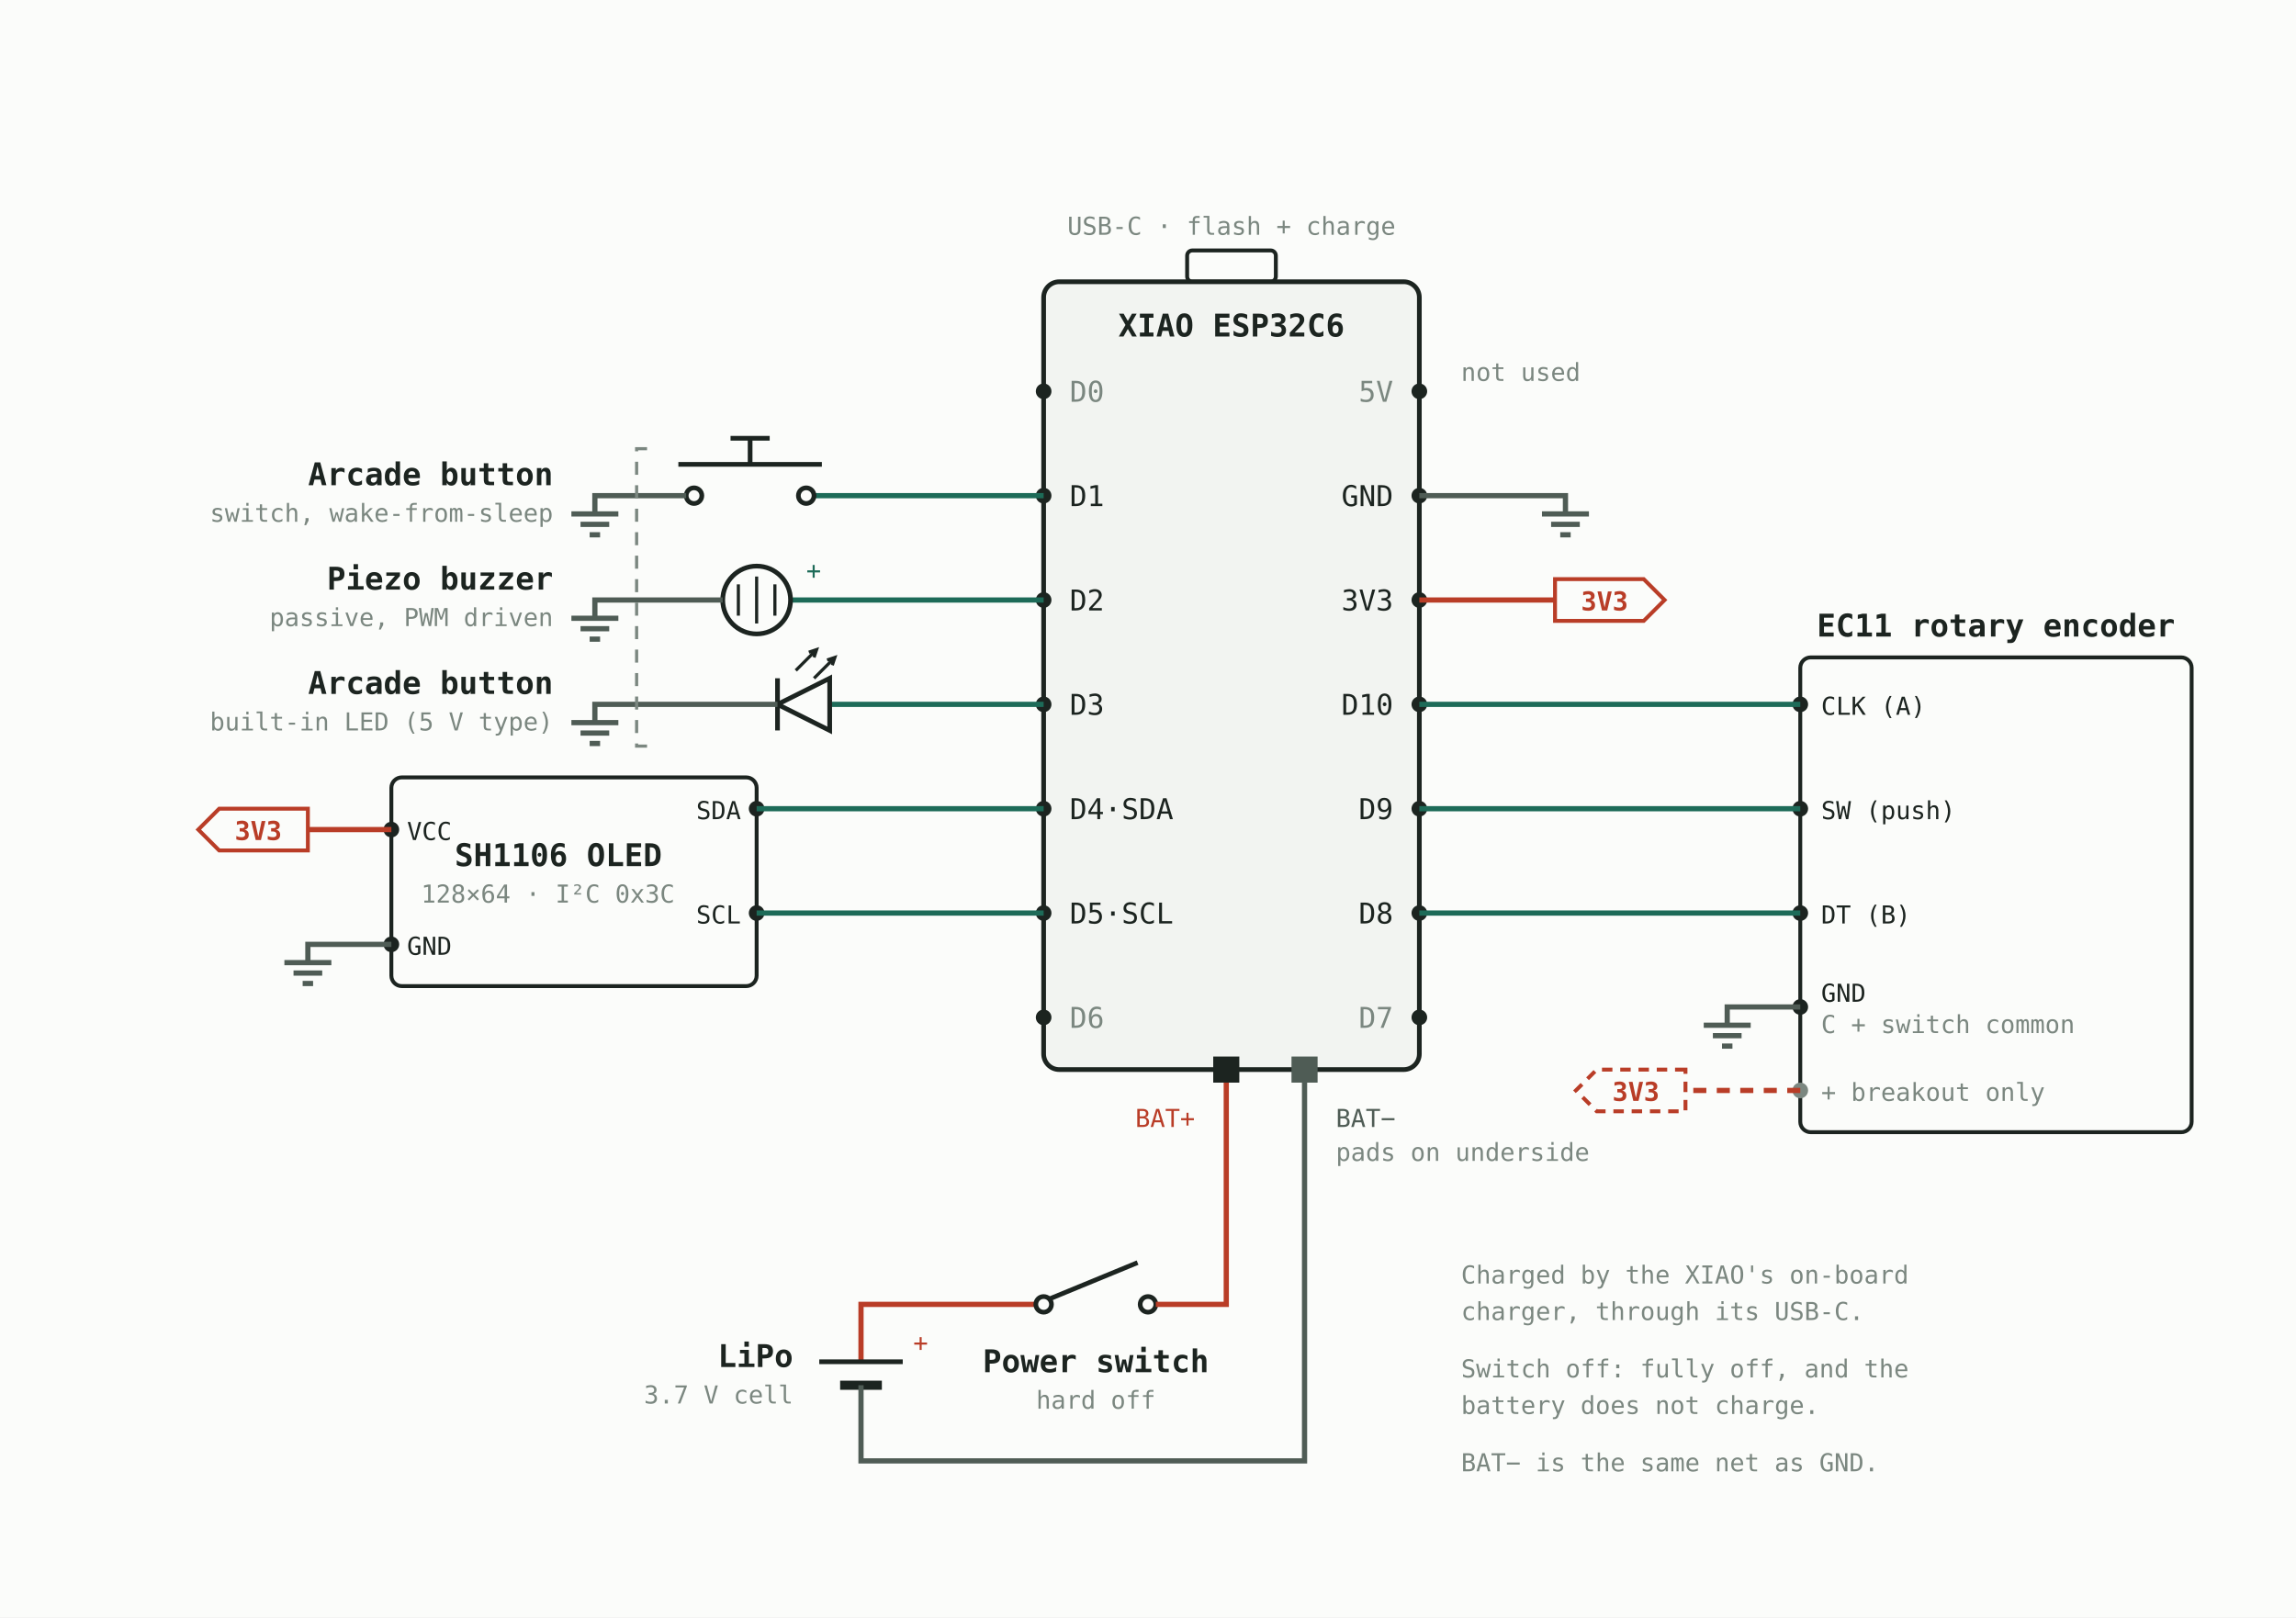
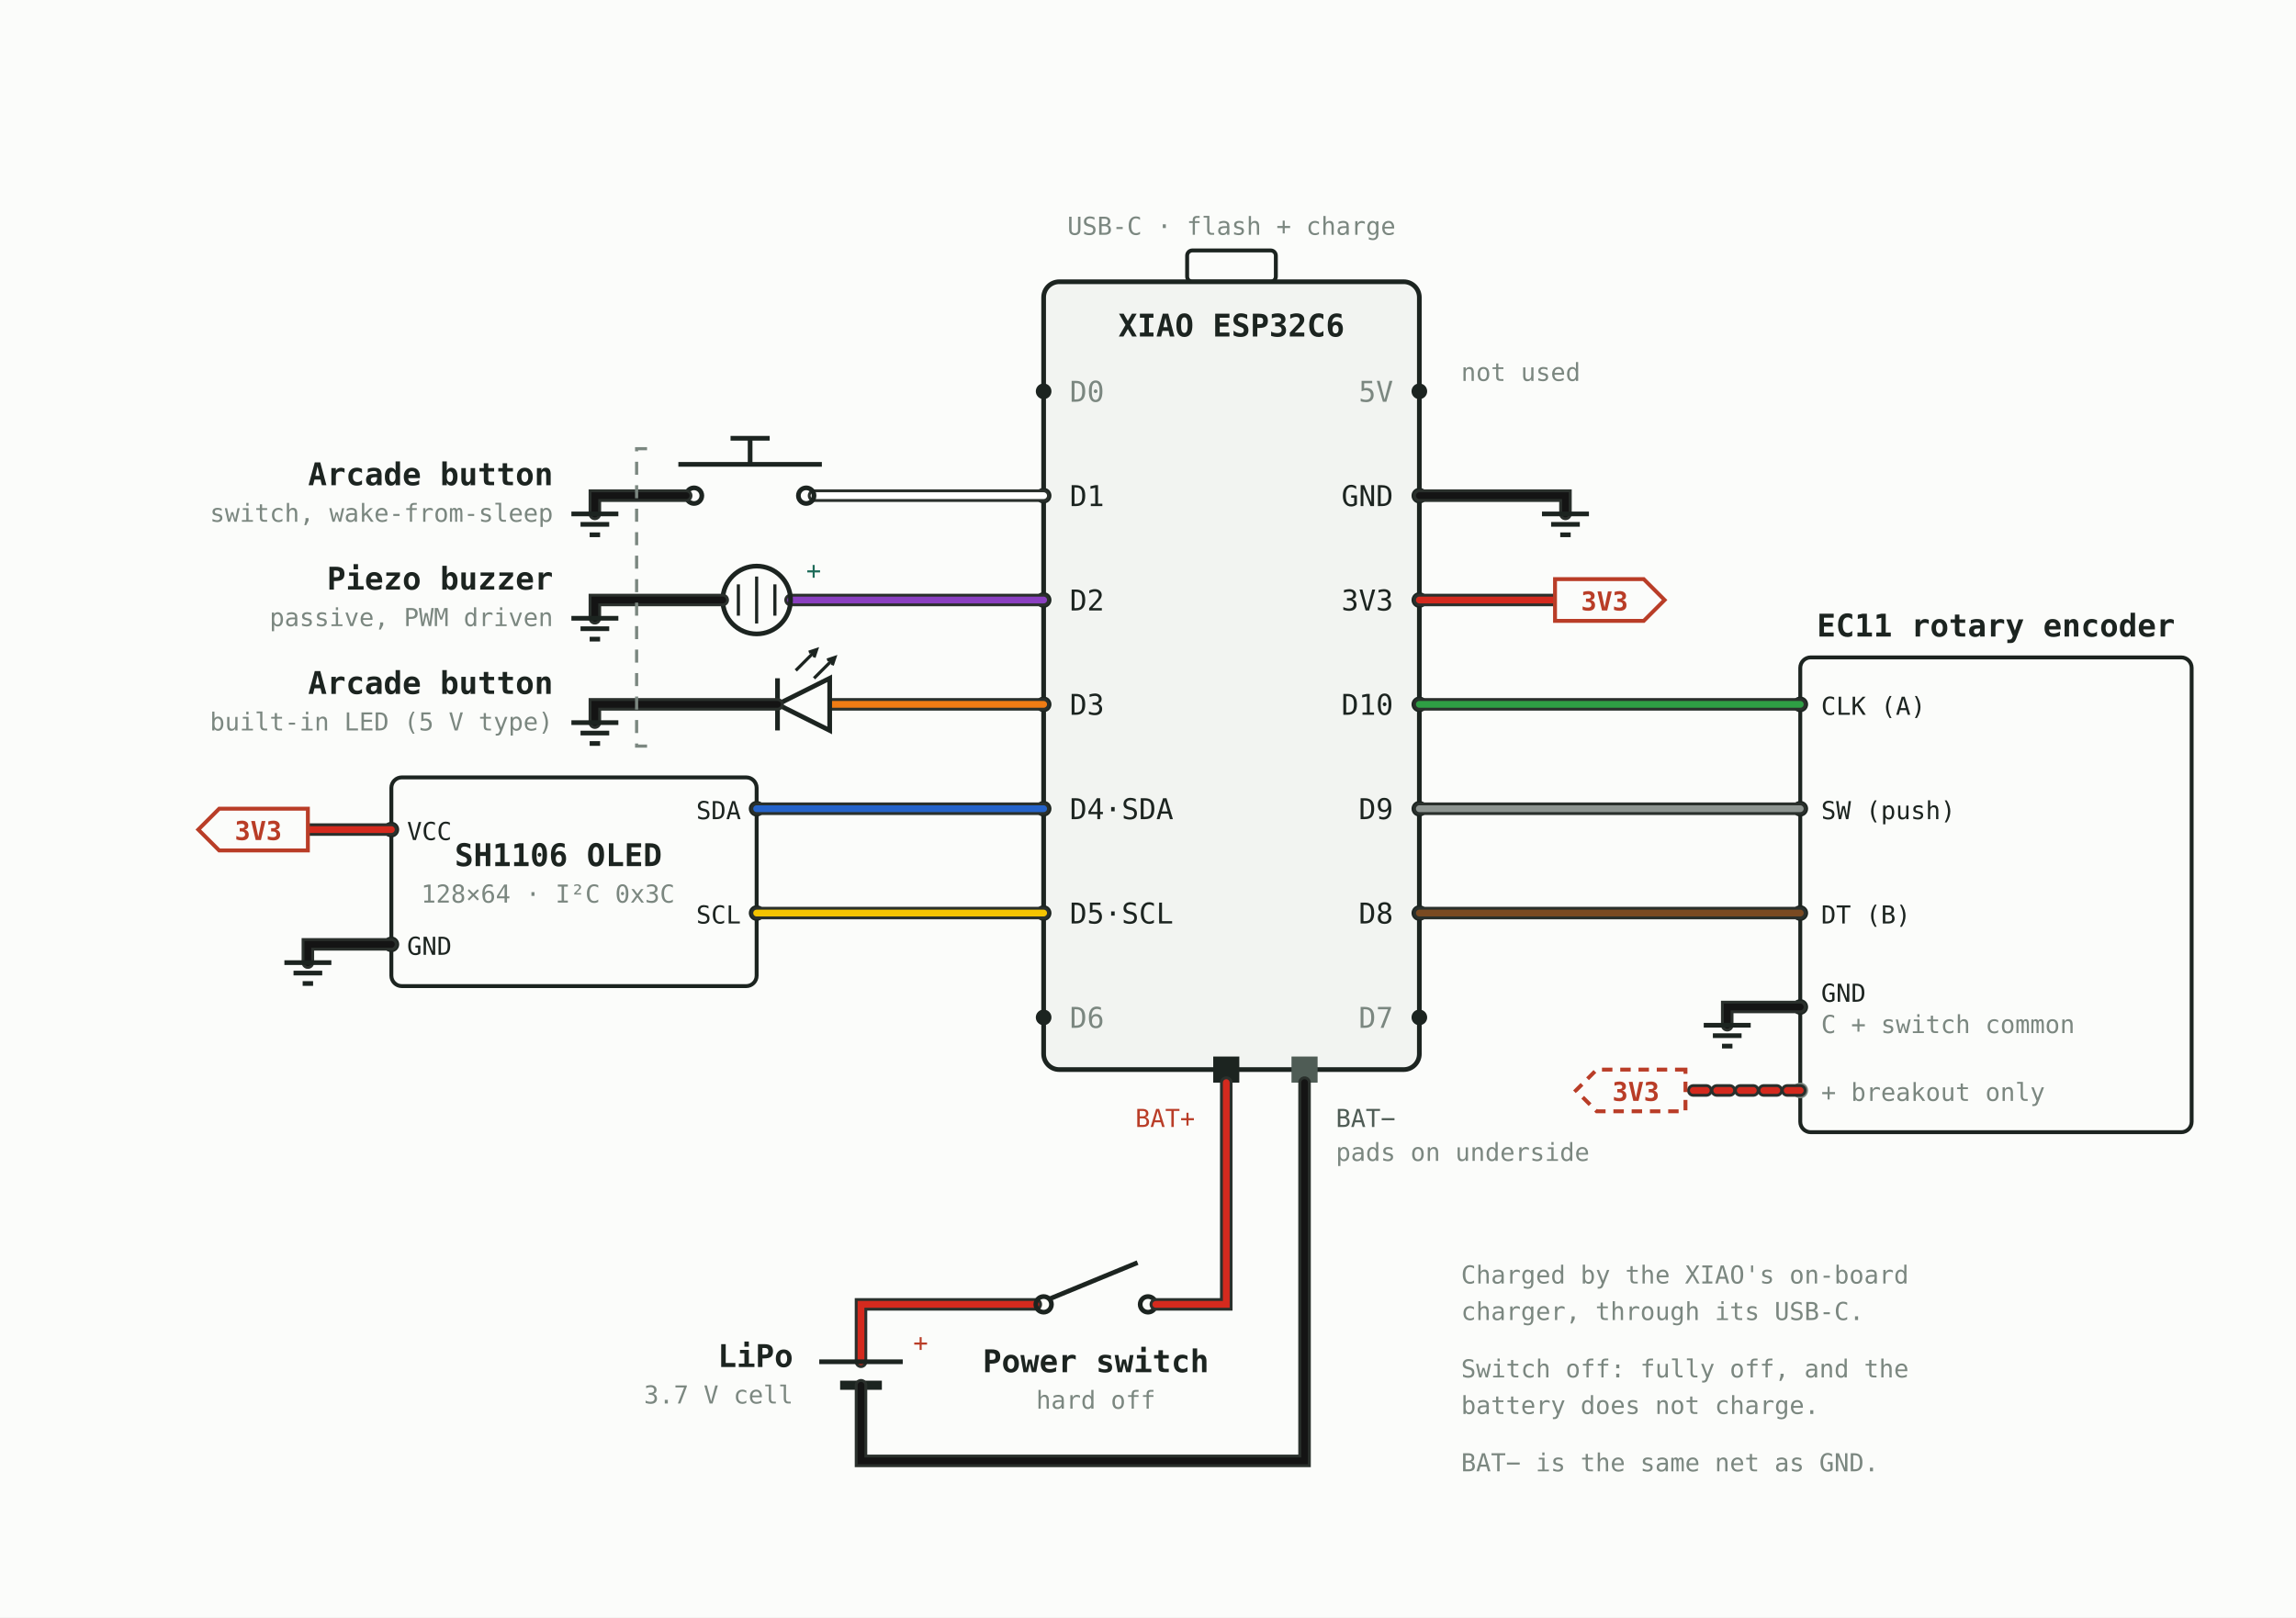
<svg xmlns="http://www.w3.org/2000/svg" width="880" height="620" viewBox="0 0 880 620" role="img" aria-label="Schematic of the Tiger Timer: XIAO ESP32C6 connected to arcade button, piezo buzzer, SH1106 OLED, EC11 encoder, and a LiPo battery on the BAT pads through a power switch">
  <style>
text{font-family:"IBM Plex Mono",Menlo,Consolas,monospace;fill:#1c2420;font-size:11px}
.t-muted{fill:#7b8780} .t-title{font-weight:600;font-size:12px} .t-small{font-size:9.5px}
.box{fill:#fbfcfa;stroke:#1c2420;stroke-width:1.5} .mcu{fill:#f2f4f1;stroke:#1c2420;stroke-width:1.8}
.sig{stroke:#1d6b58;stroke-width:2;fill:none} .pwr{stroke:#b93d27;stroke-width:2;fill:none}
.gnd{stroke:#4f5c55;stroke-width:2;fill:none} .sym{stroke:#1c2420;stroke-width:1.8;fill:none}
.dash{stroke-dasharray:5 4} .pin{fill:#1c2420} .flag{fill:#fbfcfa;stroke:#b93d27;stroke-width:1.5}
+ .case{stroke:#2a302c;stroke-width:4.8;fill:none;stroke-linecap:round} .w-red{stroke:#d42a1e;stroke-width:2.6;fill:none;stroke-linecap:round} .w-black{stroke:#141414;stroke-width:2.6;fill:none;stroke-linecap:round} .w-white{stroke:#ffffff;stroke-width:2.6;fill:none;stroke-linecap:round} .w-purple{stroke:#8a3fc0;stroke-width:2.6;fill:none;stroke-linecap:round} .w-orange{stroke:#f07c14;stroke-width:2.6;fill:none;stroke-linecap:round} .w-blue{stroke:#2563c9;stroke-width:2.6;fill:none;stroke-linecap:round} .w-yellow{stroke:#f5c400;stroke-width:2.6;fill:none;stroke-linecap:round} .w-green{stroke:#2e9e44;stroke-width:2.6;fill:none;stroke-linecap:round} .w-grey{stroke:#8d9490;stroke-width:2.6;fill:none;stroke-linecap:round} .w-brown{stroke:#7a4a22;stroke-width:2.6;fill:none;stroke-linecap:round} 
.flag-t{fill:#b93d27;font-size:10px;font-weight:600}
</style>
  <rect width="880" height="620" fill="#fbfcfa" />
  <rect x="455" y="96" width="34" height="12" rx="2" class="box" />
  <text x="472" y="90" text-anchor="middle" class="t-small t-muted">USB-C · flash + charge</text>
  <rect x="400" y="108" width="144" height="302" rx="6" class="mcu" />
  <text x="472" y="129" text-anchor="middle" class="t-title">XIAO ESP32C6</text>
  <g>
    <circle cx="400" cy="150" r="3" class="pin" />
    <text x="410" y="154" class="t-muted">D0</text>
    <circle cx="400" cy="190" r="3" class="pin" />
    <text x="410" y="194">D1</text>
    <circle cx="400" cy="230" r="3" class="pin" />
    <text x="410" y="234">D2</text>
    <circle cx="400" cy="270" r="3" class="pin" />
    <text x="410" y="274">D3</text>
    <circle cx="400" cy="310" r="3" class="pin" />
    <text x="410" y="314">D4·SDA</text>
    <circle cx="400" cy="350" r="3" class="pin" />
    <text x="410" y="354">D5·SCL</text>
    <circle cx="400" cy="390" r="3" class="pin" />
    <text x="410" y="394" class="t-muted">D6</text>
  </g>
  <g>
    <circle cx="544" cy="150" r="3" class="pin" />
    <text x="534" y="154" text-anchor="end" class="t-muted">5V</text>
    <circle cx="544" cy="190" r="3" class="pin" />
    <text x="534" y="194" text-anchor="end">GND</text>
    <circle cx="544" cy="230" r="3" class="pin" />
    <text x="534" y="234" text-anchor="end">3V3</text>
    <circle cx="544" cy="270" r="3" class="pin" />
    <text x="534" y="274" text-anchor="end">D10</text>
    <circle cx="544" cy="310" r="3" class="pin" />
    <text x="534" y="314" text-anchor="end">D9</text>
    <circle cx="544" cy="350" r="3" class="pin" />
    <text x="534" y="354" text-anchor="end">D8</text>
    <circle cx="544" cy="390" r="3" class="pin" />
    <text x="534" y="394" text-anchor="end" class="t-muted">D7</text>
  </g>
  <rect x="465" y="405" width="10" height="10" class="pin" />
  <rect x="495" y="405" width="10" height="10" class="pin" style="fill:#4f5c55" />
-   <path d="M400 190 H312" class="sig" />
+   <path d="M400 190 H312" class="case" />
+   <path d="M400 190 H312" class="w-white" />
  <circle cx="309" cy="190" r="3" class="sym" />
  <circle cx="266" cy="190" r="3" class="sym" />
  <path d="M260 178 H315 M287.5 178 V168 M280 168 H295" class="sym" />
-   <path d="M263 190 H228 V197" class="gnd" />
-   <path d="M219 197 H237 M222.5 201 H233.5 M226 205 H230" class="gnd" />
+   <path d="M263 190 H228 V197" class="case" />
+   <path d="M263 190 H228 V197" class="w-black" />
+   <path d="M219 197 H237 M222.5 201 H233.5 M226 205 H230" class="sym" />
  <text x="212" y="186" text-anchor="end" class="t-title">Arcade button</text>
  <text x="212" y="200" text-anchor="end" class="t-small t-muted">switch, wake-from-sleep</text>
-   <path d="M400 230 H303" class="sig" />
+   <path d="M400 230 H303" class="case" />
+   <path d="M400 230 H303" class="w-purple" />
  <circle cx="290" cy="230" r="13" class="sym" />
  <path d="M283 224 V236 M290 221 V239 M297 224 V236" class="sym" style="stroke-width:1.2" />
  <text x="309" y="222" class="t-small" style="fill:#1d6b58">+</text>
-   <path d="M277 230 H228 V237" class="gnd" />
-   <path d="M219 237 H237 M222.5 241 H233.5 M226 245 H230" class="gnd" />
+   <path d="M277 230 H228 V237" class="case" />
+   <path d="M277 230 H228 V237" class="w-black" />
+   <path d="M219 237 H237 M222.5 241 H233.5 M226 245 H230" class="sym" />
  <text x="212" y="226" text-anchor="end" class="t-title">Piezo buzzer</text>
  <text x="212" y="240" text-anchor="end" class="t-small t-muted">passive, PWM driven</text>
-   <path d="M400 270 H318" class="sig" />
+   <path d="M400 270 H318" class="case" />
+   <path d="M400 270 H318" class="w-orange" />
  <path d="M318 260 V280 L298 270 Z" class="sym" style="fill:#fbfcfa" />
  <path d="M298 260 V280" class="sym" />
  <path d="M305 257 L313 249 M310 250 L313 249 L312 252 M312 260 L320 252 M317 253 L320 252 L319 255" class="sym" style="stroke-width:1.2" />
-   <path d="M298 270 H228 V277" class="gnd" />
-   <path d="M219 277 H237 M222.5 281 H233.5 M226 285 H230" class="gnd" />
+   <path d="M298 270 H228 V277" class="case" />
+   <path d="M298 270 H228 V277" class="w-black" />
+   <path d="M219 277 H237 M222.5 281 H233.5 M226 285 H230" class="sym" />
  <text x="212" y="266" text-anchor="end" class="t-title">Arcade button</text>
  <text x="212" y="280" text-anchor="end" class="t-small t-muted">built-in LED (5 V type)</text>
  <path d="M248 172 H244 V286 H248" class="sym dash" style="stroke:#7b8780;stroke-width:1.2" />
  <rect x="150" y="298" width="140" height="80" rx="4" class="box" />
  <text x="214" y="332" text-anchor="middle" class="t-title">SH1106 OLED</text>
  <text x="210" y="346" text-anchor="middle" class="t-small t-muted">128×64 · I²C 0x3C</text>
  <circle cx="290" cy="310" r="3" class="pin" />
  <text x="284" y="314" text-anchor="end" class="t-small">SDA</text>
  <circle cx="290" cy="350" r="3" class="pin" />
  <text x="284" y="354" text-anchor="end" class="t-small">SCL</text>
  <circle cx="150" cy="318" r="3" class="pin" />
  <text x="156" y="322" class="t-small">VCC</text>
  <circle cx="150" cy="362" r="3" class="pin" />
  <text x="156" y="366" class="t-small">GND</text>
-   <path d="M290 310 H400" class="sig" />
-   <path d="M290 350 H400" class="sig" />
-   <path d="M150 318 H118" class="pwr" />
+   <path d="M290 310 H400" class="case" />
+   <path d="M290 310 H400" class="w-blue" />
+   <path d="M290 350 H400" class="case" />
+   <path d="M290 350 H400" class="w-yellow" />
+   <path d="M150 318 H118" class="case" />
+   <path d="M150 318 H118" class="w-red" />
  <polygon points="118,310 84,310 76,318 84,326 118,326" class="flag" />
  <text x="99" y="322" text-anchor="middle" class="flag-t">3V3</text>
-   <path d="M150 362 H118 V369" class="gnd" />
-   <path d="M109 369 H127 M112.5 373 H123.5 M116 377 H120" class="gnd" />
-   <path d="M544 190 H600 V197" class="gnd" />
-   <path d="M591 197 H609 M594.5 201 H605.5 M598 205 H602" class="gnd" />
-   <path d="M544 230 H596" class="pwr" />
+   <path d="M150 362 H118 V369" class="case" />
+   <path d="M150 362 H118 V369" class="w-black" />
+   <path d="M109 369 H127 M112.5 373 H123.5 M116 377 H120" class="sym" />
+   <path d="M544 190 H600 V197" class="case" />
+   <path d="M544 190 H600 V197" class="w-black" />
+   <path d="M591 197 H609 M594.5 201 H605.5 M598 205 H602" class="sym" />
+   <path d="M544 230 H596" class="case" />
+   <path d="M544 230 H596" class="w-red" />
  <polygon points="596,222 630,222 638,230 630,238 596,238" class="flag" />
  <text x="615" y="234" text-anchor="middle" class="flag-t">3V3</text>
  <text x="560" y="146" class="t-small t-muted">not used</text>
  <rect x="690" y="252" width="150" height="182" rx="4" class="box" />
  <text x="765" y="244" text-anchor="middle" class="t-title">EC11 rotary encoder</text>
  <circle cx="690" cy="270" r="3" class="pin" />
  <text x="698" y="274" class="t-small">CLK  (A)</text>
  <circle cx="690" cy="310" r="3" class="pin" />
  <text x="698" y="314" class="t-small">SW   (push)</text>
  <circle cx="690" cy="350" r="3" class="pin" />
  <text x="698" y="354" class="t-small">DT   (B)</text>
  <circle cx="690" cy="386" r="3" class="pin" />
  <text x="698" y="384" class="t-small">GND</text>
  <text x="698" y="396" class="t-small t-muted">C + switch common</text>
  <circle cx="690" cy="418" r="3" class="pin" style="fill:#7b8780" />
  <text x="698" y="422" class="t-small t-muted">+  breakout only</text>
-   <path d="M544 270 H690" class="sig" />
-   <path d="M544 310 H690" class="sig" />
-   <path d="M544 350 H690" class="sig" />
-   <path d="M690 386 H662 V393" class="gnd" />
-   <path d="M653 393 H671 M656.5 397 H667.5 M660 401 H664" class="gnd" />
-   <path d="M690 418 H646" class="pwr dash" />
+   <path d="M544 270 H690" class="case" />
+   <path d="M544 270 H690" class="w-green" />
+   <path d="M544 310 H690" class="case" />
+   <path d="M544 310 H690" class="w-grey" />
+   <path d="M544 350 H690" class="case" />
+   <path d="M544 350 H690" class="w-brown" />
+   <path d="M690 386 H662 V393" class="case" />
+   <path d="M690 386 H662 V393" class="w-black" />
+   <path d="M653 393 H671 M656.5 397 H667.5 M660 401 H664" class="sym" />
+   <path d="M690 418 H646" class="case dash" />
+   <path d="M690 418 H646" class="w-red dash" />
  <polygon points="646,410 612,410 604,418 612,426 646,426" class="flag" style="stroke-dasharray:4 3" />
  <text x="627" y="422" text-anchor="middle" class="flag-t">3V3</text>
  <text x="458" y="432" text-anchor="end" class="t-small" style="fill:#b93d27">BAT+</text>
  <text x="512" y="432" class="t-small" style="fill:#4f5c55">BAT−</text>
  <text x="512" y="445" class="t-small t-muted">pads on underside</text>
-   <path d="M330 522 V500 H397" class="pwr" />
+   <path d="M330 522 V500 H397" class="case" />
+   <path d="M330 522 V500 H397" class="w-red" />
  <path d="M314 522 H346" class="sym" />
  <path d="M322 531 H338" class="sym" style="stroke-width:3.5" />
-   <path d="M330 531 V560 H500 V415" class="gnd" />
+   <path d="M330 531 V560 H500 V415" class="case" />
+   <path d="M330 531 V560 H500 V415" class="w-black" />
  <text x="350" y="518" class="t-small" style="fill:#b93d27">+</text>
  <text x="304" y="524" text-anchor="end" class="t-title">LiPo</text>
  <text x="304" y="538" text-anchor="end" class="t-small t-muted">3.7 V cell</text>
  <circle cx="400" cy="500" r="3" class="sym" />
  <circle cx="440" cy="500" r="3" class="sym" />
  <path d="M402 498 L436 484" class="sym" />
  <text x="420" y="526" text-anchor="middle" class="t-title">Power switch</text>
  <text x="420" y="540" text-anchor="middle" class="t-small t-muted">hard off</text>
-   <path d="M443 500 H470 V415" class="pwr" />
+   <path d="M443 500 H470 V415" class="case" />
+   <path d="M443 500 H470 V415" class="w-red" />
  <text x="560" y="492" class="t-small t-muted">Charged by the XIAO's on-board</text>
  <text x="560" y="506" class="t-small t-muted">charger, through its USB-C.</text>
  <text x="560" y="528" class="t-small t-muted">Switch off: fully off, and the</text>
  <text x="560" y="542" class="t-small t-muted">battery does not charge.</text>
  <text x="560" y="564" class="t-small t-muted">BAT− is the same net as GND.</text>
</svg>
